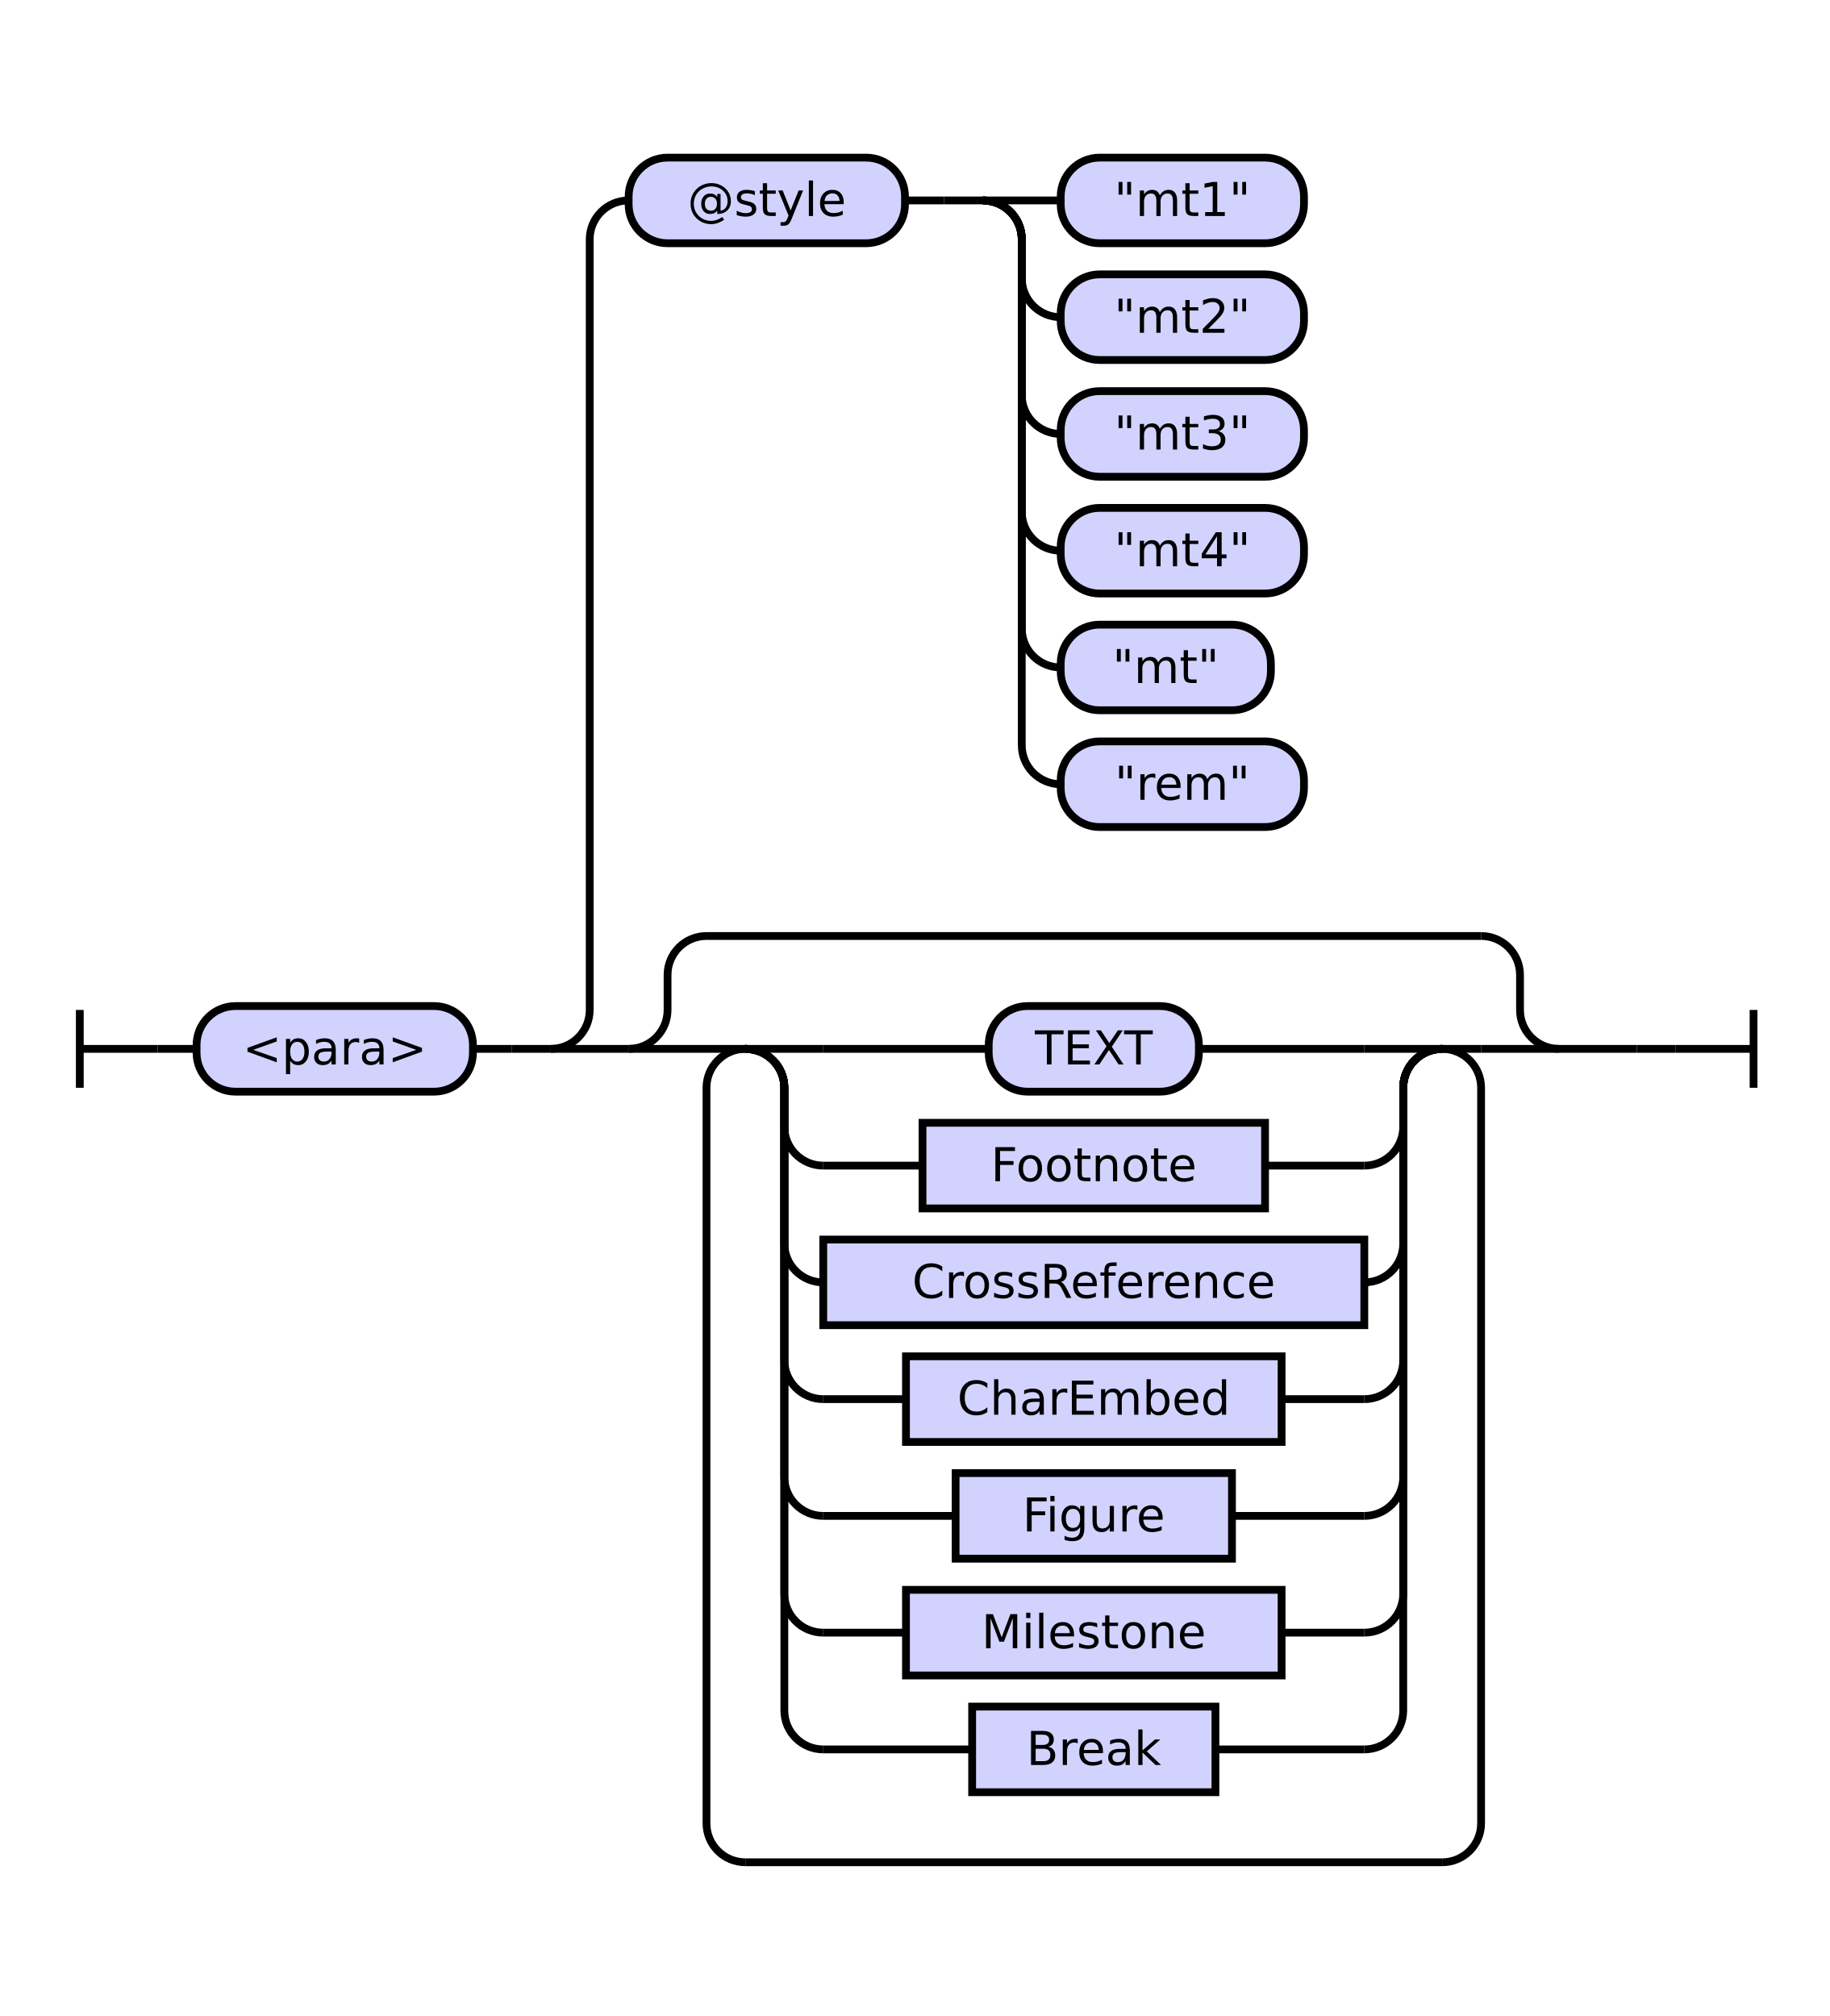
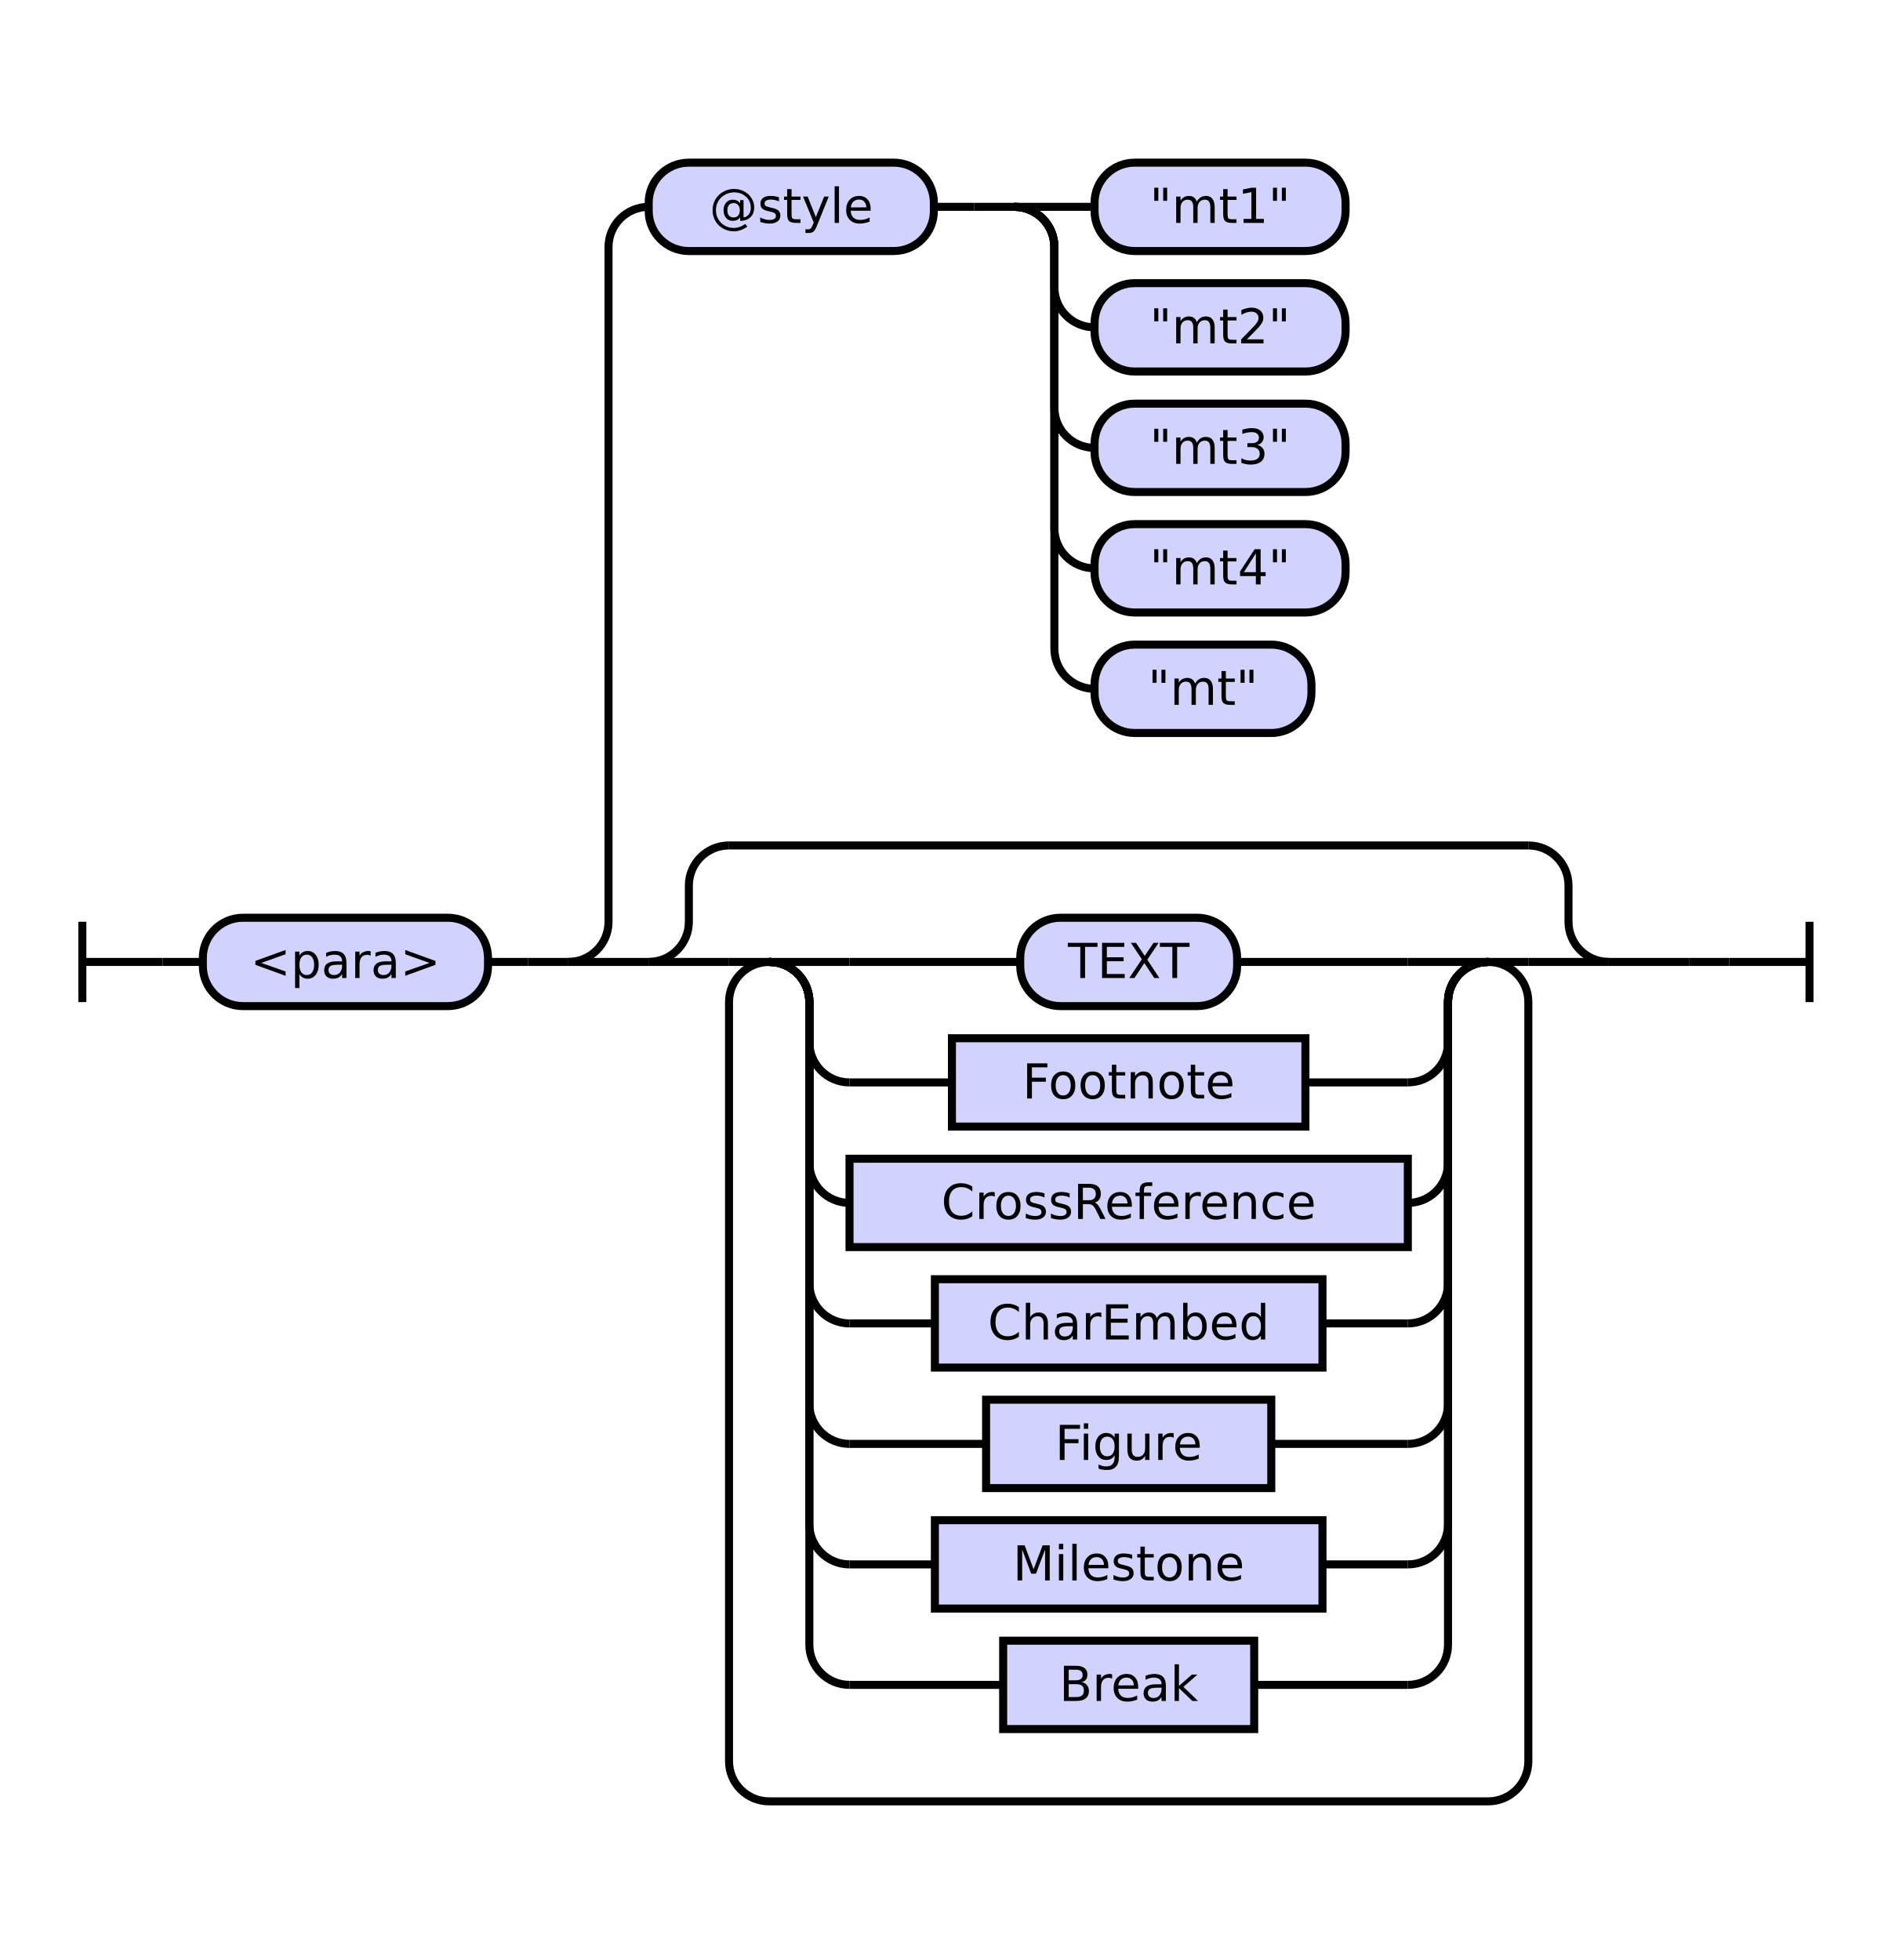
- <svg xmlns="http://www.w3.org/2000/svg" class="railroad-diagram" height="518" viewBox="0 0 470.0 518" width="470.0">
+ <svg xmlns="http://www.w3.org/2000/svg" class="railroad-diagram" height="488" viewBox="0 0 470.0 488" width="470.0">
  <g transform="translate(.5 .5)">
    <style>/*  */

    svg.railroad-diagram {
        background-color: hsl(30,20%,95%);
    }
    svg.railroad-diagram path {
        stroke-width: 2;
        stroke: black;
        fill: none;
    }
    svg.railroad-diagram text {
        font-size: 12px;
        text-anchor: middle;
        font-family: DejaVu Sans;
    }
    svg.railroad-diagram text.label {
        text-anchor:start;
    }
    svg.railroad-diagram text.comment {
        font-family: DejaVu Sans;
        font-size: 14px;
    }
    svg.railroad-diagram rect{
        stroke-width: 2;
        stroke: black;
        fill: rgb(210, 210, 255);
    }
    svg.railroad-diagram rect.group-box {
        stroke: gray;
        stroke-dasharray: 10 5;
        fill: none;
    }
    .terminal {
        font-family: DejaVu Sans;
    }
    svg.railroad-diagram g.altterminal rect {
        fill: rgb(251, 252, 207)
    }

/*  */
</style>
    <g>
-       <path d="M 20 259 v 20 m 0 -10 h 20" />
+       <path d="M 20 229 v 20 m 0 -10 h 20" />
    </g>
-     <path d="M 40 269 h 10" />
+     <path d="M 40 239 h 10" />
    <g>
-       <path d="M 50 269 h 0.0" />
-       <path d="M 420.0 269 h 0.0" />
+       <path d="M 50 239 h 0.0" />
+       <path d="M 420.0 239 h 0.0" />
      <g>
-         <path d="M 50.0 269 h 0.0" />
-         <path d="M 420.0 269 h 0.0" />
+         <path d="M 50.0 239 h 0.0" />
+         <path d="M 420.0 239 h 0.0" />
        <g class="terminal ">
-           <path d="M 50.0 269 h 0.0" />
-           <path d="M 121.0 269 h 0.0" />
-           <rect height="22" rx="10" ry="10" width="71.0" x="50.0" y="258" />
-           <text x="85.5" y="273">&lt;para&gt;</text>
+           <path d="M 50.0 239 h 0.0" />
+           <path d="M 121.0 239 h 0.0" />
+           <rect height="22" rx="10" ry="10" width="71.0" x="50.0" y="228" />
+           <text x="85.5" y="243">&lt;para&gt;</text>
        </g>
-         <path d="M 121.0 269 h 10" />
-         <path d="M 131.0 269 h 10" />
+         <path d="M 121.0 239 h 10" />
+         <path d="M 131.0 239 h 10" />
        <g>
-           <path d="M 141.0 269 h 0.0" />
-           <path d="M 420.0 269 h 0.0" />
-           <path d="M 141.0 269 a 10 10 0 0 0 10 -10 v -198 a 10 10 0 0 1 10 -10" />
+           <path d="M 141.0 239 h 0.0" />
+           <path d="M 420.0 239 h 0.0" />
+           <path d="M 141.0 239 a 10 10 0 0 0 10 -10 v -168 a 10 10 0 0 1 10 -10" />
          <g>
            <path d="M 161.0 51 h 0.0" />
            <path d="M 354.5 51 h 0.0" />
            <g class="terminal ">
              <path d="M 161.0 51 h 0.0" />
              <path d="M 232.0 51 h 0.0" />
              <rect height="22" rx="10" ry="10" width="71.0" x="161.0" y="40" />
              <text x="196.5" y="55">@style</text>
            </g>
            <path d="M 232.0 51 h 10" />
            <path d="M 242.0 51 h 10" />
            <g>
              <path d="M 252.0 51 h 0.0" />
              <path d="M 252.0 51 h 20" />
              <g class="terminal ">
                <path d="M 272.0 51 h 0.0" />
                <path d="M 334.5 51 h 0.0" />
                <rect height="22" rx="10" ry="10" width="62.5" x="272.0" y="40" />
                <text x="303.25" y="55">"mt1"</text>
              </g>
              <path d="M 252.0 51 a 10 10 0 0 1 10 10 v 10 a 10 10 0 0 0 10 10" />
              <g class="terminal ">
                <path d="M 272.0 81 h 0.0" />
                <path d="M 334.5 81 h 0.0" />
                <rect height="22" rx="10" ry="10" width="62.5" x="272.0" y="70" />
                <text x="303.25" y="85">"mt2"</text>
              </g>
              <path d="M 252.0 51 a 10 10 0 0 1 10 10 v 40 a 10 10 0 0 0 10 10" />
              <g class="terminal ">
                <path d="M 272.0 111 h 0.0" />
                <path d="M 334.5 111 h 0.0" />
                <rect height="22" rx="10" ry="10" width="62.5" x="272.0" y="100" />
                <text x="303.25" y="115">"mt3"</text>
              </g>
              <path d="M 252.0 51 a 10 10 0 0 1 10 10 v 70 a 10 10 0 0 0 10 10" />
              <g class="terminal ">
                <path d="M 272.0 141 h 0.0" />
                <path d="M 334.5 141 h 0.0" />
                <rect height="22" rx="10" ry="10" width="62.5" x="272.0" y="130" />
                <text x="303.25" y="145">"mt4"</text>
              </g>
              <path d="M 252.0 51 a 10 10 0 0 1 10 10 v 100 a 10 10 0 0 0 10 10" />
              <g class="terminal ">
                <path d="M 272.0 171 h 0.0" />
                <path d="M 326.0 171 h 0.0" />
                <rect height="22" rx="10" ry="10" width="54.0" x="272.0" y="160" />
                <text x="299.0" y="175">"mt"</text>
              </g>
-               <path d="M 252.0 51 a 10 10 0 0 1 10 10 v 130 a 10 10 0 0 0 10 10" />
-               <g class="terminal ">
-                 <path d="M 272.0 201 h 0.0" />
-                 <path d="M 334.5 201 h 0.0" />
-                 <rect height="22" rx="10" ry="10" width="62.5" x="272.0" y="190" />
-                 <text x="303.25" y="205">"rem"</text>
-               </g>
            </g>
          </g>
-           <path d="M 141.0 269 h 20" />
+           <path d="M 141.0 239 h 20" />
          <g>
-             <path d="M 161.0 269 h 0.0" />
-             <path d="M 400.0 269 h 0.0" />
-             <path d="M 161.0 269 a 10 10 0 0 0 10 -10 v -9 a 10 10 0 0 1 10 -10" />
+             <path d="M 161.0 239 h 0.0" />
+             <path d="M 400.0 239 h 0.0" />
+             <path d="M 161.0 239 a 10 10 0 0 0 10 -10 v -9 a 10 10 0 0 1 10 -10" />
            <g>
-               <path d="M 181.0 240 h 199.0" />
-             </g>
-             <path d="M 380.0 240 a 10 10 0 0 1 10 10 v 9 a 10 10 0 0 0 10 10" />
-             <path d="M 161.0 269 h 20" />
+               <path d="M 181.0 210 h 199.0" />
+             </g>
+             <path d="M 380.0 210 a 10 10 0 0 1 10 10 v 9 a 10 10 0 0 0 10 10" />
+             <path d="M 161.0 239 h 20" />
            <g>
-               <path d="M 181.0 269 h 0.0" />
-               <path d="M 380.0 269 h 0.0" />
-               <path d="M 181.0 269 h 10" />
+               <path d="M 181.0 239 h 0.0" />
+               <path d="M 380.0 239 h 0.0" />
+               <path d="M 181.0 239 h 10" />
              <g>
-                 <path d="M 191.0 269 h 0.0" />
-                 <path d="M 370.0 269 h 0.0" />
-                 <path d="M 191.0 269 h 20" />
+                 <path d="M 191.0 239 h 0.0" />
+                 <path d="M 370.0 239 h 0.0" />
+                 <path d="M 191.0 239 h 20" />
                <g class="terminal ">
-                   <path d="M 211.0 269 h 42.5" />
-                   <path d="M 307.5 269 h 42.5" />
-                   <rect height="22" rx="10" ry="10" width="54.0" x="253.5" y="258" />
-                   <text x="280.5" y="273">TEXT</text>
-                 </g>
-                 <path d="M 350.0 269 h 20" />
-                 <path d="M 191.0 269 a 10 10 0 0 1 10 10 v 10 a 10 10 0 0 0 10 10" />
-                 <g class="non-terminal ">
-                   <path d="M 211.0 299 h 25.5" />
-                   <path d="M 324.5 299 h 25.5" />
-                   <rect height="22" width="88.0" x="236.5" y="288" />
-                   <text x="280.5" y="303">Footnote</text>
-                 </g>
-                 <path d="M 350.0 299 a 10 10 0 0 0 10 -10 v -10 a 10 10 0 0 1 10 -10" />
-                 <path d="M 191.0 269 a 10 10 0 0 1 10 10 v 40 a 10 10 0 0 0 10 10" />
-                 <g class="non-terminal ">
-                   <path d="M 211.0 329 h 0.0" />
-                   <path d="M 350.0 329 h 0.0" />
-                   <rect height="22" width="139.0" x="211.0" y="318" />
-                   <text x="280.5" y="333">CrossReference</text>
-                 </g>
-                 <path d="M 350.0 329 a 10 10 0 0 0 10 -10 v -40 a 10 10 0 0 1 10 -10" />
-                 <path d="M 191.0 269 a 10 10 0 0 1 10 10 v 70 a 10 10 0 0 0 10 10" />
-                 <g class="non-terminal ">
-                   <path d="M 211.0 359 h 21.25" />
-                   <path d="M 328.75 359 h 21.25" />
-                   <rect height="22" width="96.5" x="232.25" y="348" />
-                   <text x="280.5" y="363">CharEmbed</text>
-                 </g>
-                 <path d="M 350.0 359 a 10 10 0 0 0 10 -10 v -70 a 10 10 0 0 1 10 -10" />
-                 <path d="M 191.0 269 a 10 10 0 0 1 10 10 v 100 a 10 10 0 0 0 10 10" />
-                 <g class="non-terminal ">
-                   <path d="M 211.0 389 h 34.0" />
-                   <path d="M 316.0 389 h 34.0" />
-                   <rect height="22" width="71.0" x="245.0" y="378" />
-                   <text x="280.5" y="393">Figure</text>
-                 </g>
-                 <path d="M 350.0 389 a 10 10 0 0 0 10 -10 v -100 a 10 10 0 0 1 10 -10" />
-                 <path d="M 191.0 269 a 10 10 0 0 1 10 10 v 130 a 10 10 0 0 0 10 10" />
-                 <g class="non-terminal ">
-                   <path d="M 211.0 419 h 21.25" />
-                   <path d="M 328.75 419 h 21.25" />
-                   <rect height="22" width="96.5" x="232.25" y="408" />
-                   <text x="280.5" y="423">Milestone</text>
-                 </g>
-                 <path d="M 350.0 419 a 10 10 0 0 0 10 -10 v -130 a 10 10 0 0 1 10 -10" />
-                 <path d="M 191.0 269 a 10 10 0 0 1 10 10 v 160 a 10 10 0 0 0 10 10" />
-                 <g class="non-terminal ">
-                   <path d="M 211.0 449 h 38.25" />
-                   <path d="M 311.75 449 h 38.25" />
-                   <rect height="22" width="62.5" x="249.25" y="438" />
-                   <text x="280.5" y="453">Break</text>
-                 </g>
-                 <path d="M 350.0 449 a 10 10 0 0 0 10 -10 v -160 a 10 10 0 0 1 10 -10" />
-               </g>
-               <path d="M 370.0 269 h 10" />
-               <path d="M 191.0 269 a 10 10 0 0 0 -10 10 v 189 a 10 10 0 0 0 10 10" />
+                   <path d="M 211.0 239 h 42.5" />
+                   <path d="M 307.5 239 h 42.5" />
+                   <rect height="22" rx="10" ry="10" width="54.0" x="253.5" y="228" />
+                   <text x="280.5" y="243">TEXT</text>
+                 </g>
+                 <path d="M 350.0 239 h 20" />
+                 <path d="M 191.0 239 a 10 10 0 0 1 10 10 v 10 a 10 10 0 0 0 10 10" />
+                 <g class="non-terminal ">
+                   <path d="M 211.0 269 h 25.5" />
+                   <path d="M 324.5 269 h 25.5" />
+                   <rect height="22" width="88.0" x="236.5" y="258" />
+                   <text x="280.5" y="273">Footnote</text>
+                 </g>
+                 <path d="M 350.0 269 a 10 10 0 0 0 10 -10 v -10 a 10 10 0 0 1 10 -10" />
+                 <path d="M 191.0 239 a 10 10 0 0 1 10 10 v 40 a 10 10 0 0 0 10 10" />
+                 <g class="non-terminal ">
+                   <path d="M 211.0 299 h 0.0" />
+                   <path d="M 350.0 299 h 0.0" />
+                   <rect height="22" width="139.0" x="211.0" y="288" />
+                   <text x="280.5" y="303">CrossReference</text>
+                 </g>
+                 <path d="M 350.0 299 a 10 10 0 0 0 10 -10 v -40 a 10 10 0 0 1 10 -10" />
+                 <path d="M 191.0 239 a 10 10 0 0 1 10 10 v 70 a 10 10 0 0 0 10 10" />
+                 <g class="non-terminal ">
+                   <path d="M 211.0 329 h 21.25" />
+                   <path d="M 328.75 329 h 21.25" />
+                   <rect height="22" width="96.5" x="232.25" y="318" />
+                   <text x="280.5" y="333">CharEmbed</text>
+                 </g>
+                 <path d="M 350.0 329 a 10 10 0 0 0 10 -10 v -70 a 10 10 0 0 1 10 -10" />
+                 <path d="M 191.0 239 a 10 10 0 0 1 10 10 v 100 a 10 10 0 0 0 10 10" />
+                 <g class="non-terminal ">
+                   <path d="M 211.0 359 h 34.0" />
+                   <path d="M 316.0 359 h 34.0" />
+                   <rect height="22" width="71.0" x="245.0" y="348" />
+                   <text x="280.5" y="363">Figure</text>
+                 </g>
+                 <path d="M 350.0 359 a 10 10 0 0 0 10 -10 v -100 a 10 10 0 0 1 10 -10" />
+                 <path d="M 191.0 239 a 10 10 0 0 1 10 10 v 130 a 10 10 0 0 0 10 10" />
+                 <g class="non-terminal ">
+                   <path d="M 211.0 389 h 21.25" />
+                   <path d="M 328.75 389 h 21.25" />
+                   <rect height="22" width="96.5" x="232.25" y="378" />
+                   <text x="280.5" y="393">Milestone</text>
+                 </g>
+                 <path d="M 350.0 389 a 10 10 0 0 0 10 -10 v -130 a 10 10 0 0 1 10 -10" />
+                 <path d="M 191.0 239 a 10 10 0 0 1 10 10 v 160 a 10 10 0 0 0 10 10" />
+                 <g class="non-terminal ">
+                   <path d="M 211.0 419 h 38.25" />
+                   <path d="M 311.75 419 h 38.25" />
+                   <rect height="22" width="62.5" x="249.25" y="408" />
+                   <text x="280.5" y="423">Break</text>
+                 </g>
+                 <path d="M 350.0 419 a 10 10 0 0 0 10 -10 v -160 a 10 10 0 0 1 10 -10" />
+               </g>
+               <path d="M 370.0 239 h 10" />
+               <path d="M 191.0 239 a 10 10 0 0 0 -10 10 v 189 a 10 10 0 0 0 10 10" />
              <g>
-                 <path d="M 191.0 478 h 179.0" />
-               </g>
-               <path d="M 370.0 478 a 10 10 0 0 0 10 -10 v -189 a 10 10 0 0 0 -10 -10" />
-             </g>
-             <path d="M 380.0 269 h 20" />
+                 <path d="M 191.0 448 h 179.0" />
+               </g>
+               <path d="M 370.0 448 a 10 10 0 0 0 10 -10 v -189 a 10 10 0 0 0 -10 -10" />
+             </g>
+             <path d="M 380.0 239 h 20" />
          </g>
-           <path d="M 400.0 269 h 20" />
+           <path d="M 400.0 239 h 20" />
        </g>
      </g>
    </g>
-     <path d="M 420.0 269 h 10" />
-     <path d="M 430.0 269 h 20 m 0 -10 v 20" />
+     <path d="M 420.0 239 h 10" />
+     <path d="M 430.0 239 h 20 m 0 -10 v 20" />
  </g>
</svg>
